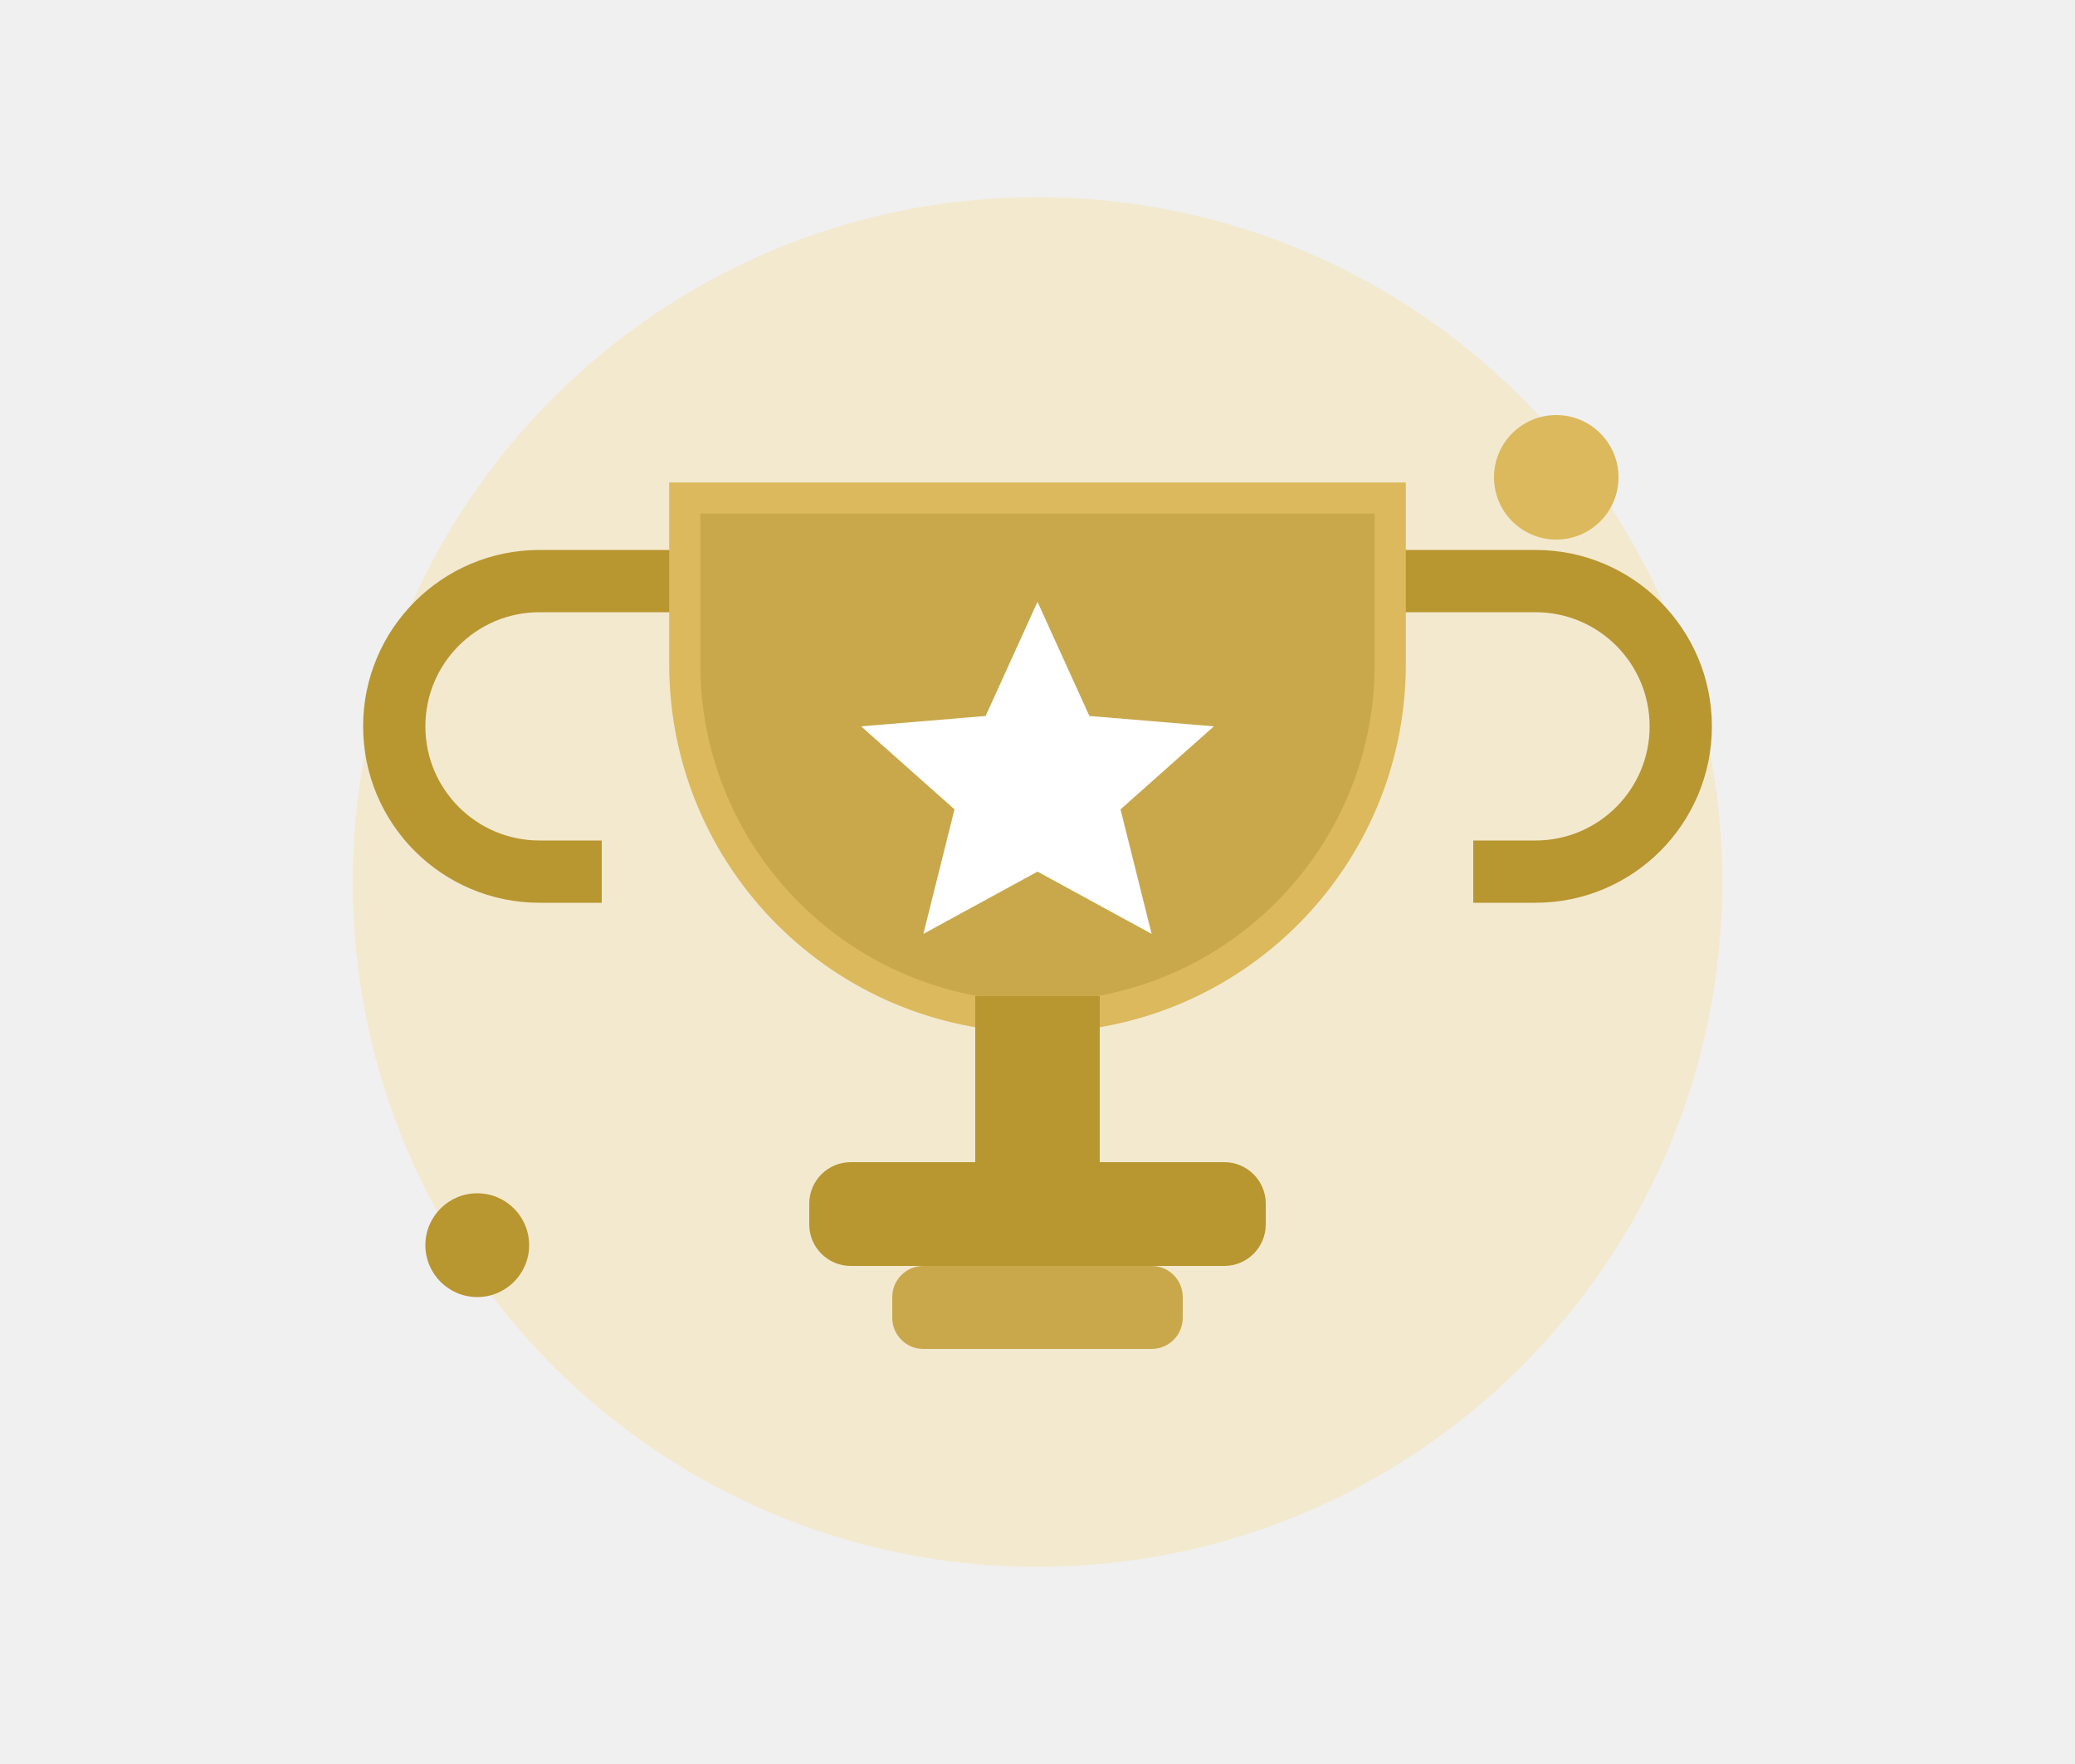
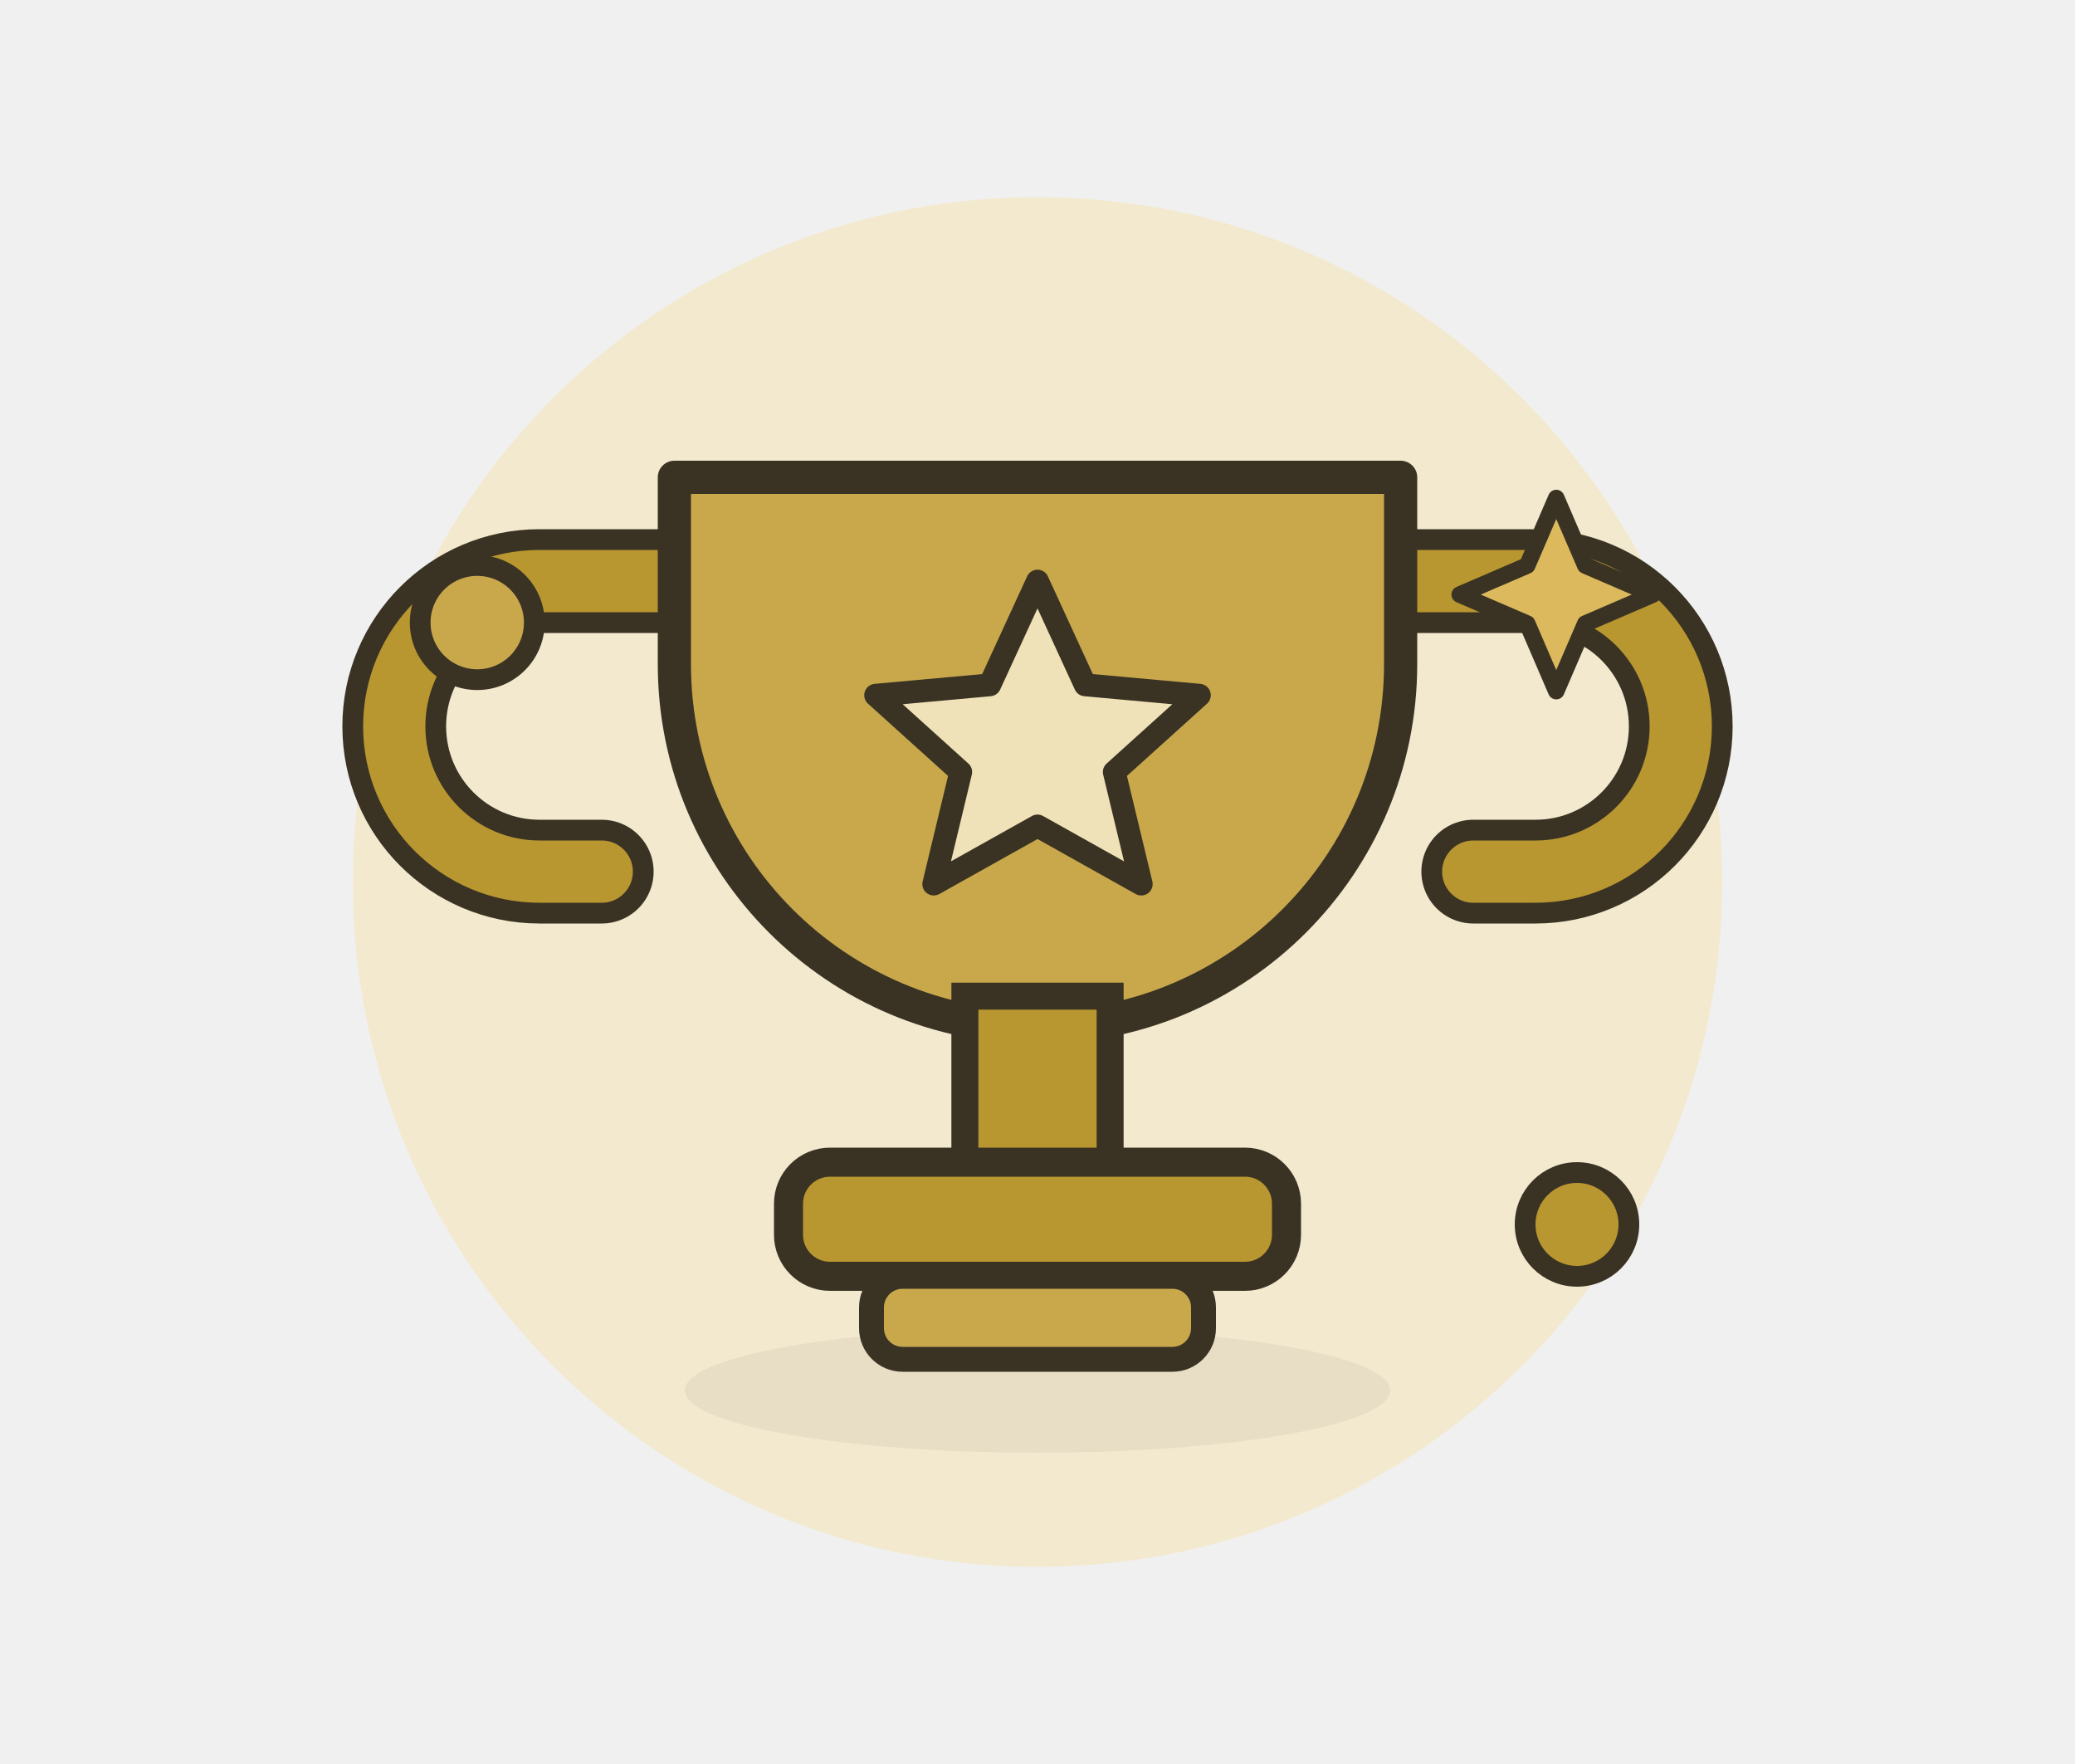
<svg xmlns="http://www.w3.org/2000/svg" viewBox="0 0 200 170" role="img" aria-label="Why we stand out — award">
+   <style>
+     .illo-float{animation:illoFloat 3.6s ease-in-out infinite;transform-box:fill-box;transform-origin:center;will-change:transform}
+     .illo-float.f2{animation-duration:4.4s;animation-delay:-.9s}
+     .illo-float.f3{animation-duration:3.1s;animation-delay:-1.7s}
+     .illo-spin{animation:illoSpin 5s ease-in-out infinite;transform-box:fill-box;transform-origin:center;will-change:transform}
+     @keyframes illoFloat{0%,100%{transform:translateY(0)}50%{transform:translateY(-7px)}}
+     @keyframes illoSpin{0%,100%{transform:rotate(-9deg)}50%{transform:rotate(9deg)}}
+     @media (prefers-reduced-motion:reduce){.illo-float,.illo-spin{animation:none!important}}
+   </style>
  <circle cx="100" cy="85" r="66" fill="#f3e9cf" />
-   <circle cx="150" cy="46" r="6" fill="#dbb95c" />
-   <circle cx="46" cy="120" r="5" fill="#b89630" />
-   <path d="M66 56 h-14 a10 10 0 0 0 0 28 h6" fill="none" stroke="#b89630" stroke-width="6" />
-   <path d="M134 56 h14 a10 10 0 0 1 0 28 h-6" fill="none" stroke="#b89630" stroke-width="6" />
-   <path d="M66 48 h68 v16 a34 34 0 0 1 -68 0 z" fill="#c9a84c" />
-   <path d="M66 48 h68 v16 a34 34 0 0 1 -68 0 z" fill="none" stroke="#dbb95c" stroke-width="3" />
-   <rect x="94" y="96" width="12" height="16" fill="#b89630" />
-   <rect x="78" y="112" width="44" height="10" rx="4" fill="#b89630" />
-   <rect x="86" y="122" width="28" height="8" rx="3" fill="#c9a84c" />
-   <path d="M100 58 l5 11 12 1 -9 8 3 12 -11 -6 -11 6 3 -12 -9 -8 12 -1 z" fill="#fff" />
+   <ellipse cx="100" cy="134" rx="34" ry="6" fill="#3a3324" opacity="0.06" />
+   <path d="M66 56 h-14 a11 11 0 0 0 0 28 h6" fill="none" stroke="#3a3324" stroke-width="10" stroke-linecap="round" />
+   <path d="M66 56 h-14 a11 11 0 0 0 0 28 h6" fill="none" stroke="#b89630" stroke-width="6" stroke-linecap="round" />
+   <path d="M134 56 h14 a11 11 0 0 1 0 28 h-6" fill="none" stroke="#3a3324" stroke-width="10" stroke-linecap="round" />
+   <path d="M134 56 h14 a11 11 0 0 1 0 28 h-6" fill="none" stroke="#b89630" stroke-width="6" stroke-linecap="round" />
+   <path d="M65 46 h70 v18 a35 35 0 0 1 -70 0 z" fill="#c9a84c" stroke="#3a3324" stroke-width="3.2" stroke-linejoin="round" />
+   <rect x="93" y="96" width="14" height="16" fill="#b89630" stroke="#3a3324" stroke-width="2.6" />
+   <rect x="76" y="112" width="48" height="11" rx="4" fill="#b89630" stroke="#3a3324" stroke-width="2.8" />
+   <rect x="84" y="123" width="32" height="8" rx="3" fill="#c9a84c" stroke="#3a3324" stroke-width="2.4" />
+   <path d="M100 56 l4.6 10 11 1 -8.2 7.4 2.6 10.8 -10 -5.6 -10 5.6 2.6 -10.8 -8.2 -7.4 11 -1 z" fill="#f0e2b8" stroke="#3a3324" stroke-width="2.2" stroke-linejoin="round" />
+   <g class="illo-spin">
+     <path d="M150 48 l2.8 6.5 6.5 2.8 -6.5 2.8 -2.8 6.5 -2.8 -6.5 -6.5 -2.8 6.5 -2.8 z" fill="#dbb95c" stroke="#3a3324" stroke-width="1.6" stroke-linejoin="round" />
+   </g>
+   <g class="illo-float f2">
+     <circle cx="46" cy="60" r="5.5" fill="#c9a84c" stroke="#3a3324" stroke-width="2" />
+   </g>
+   <g class="illo-float f3">
+     <circle cx="152" cy="118" r="5" fill="#b89630" stroke="#3a3324" stroke-width="2" />
+   </g>
</svg>
